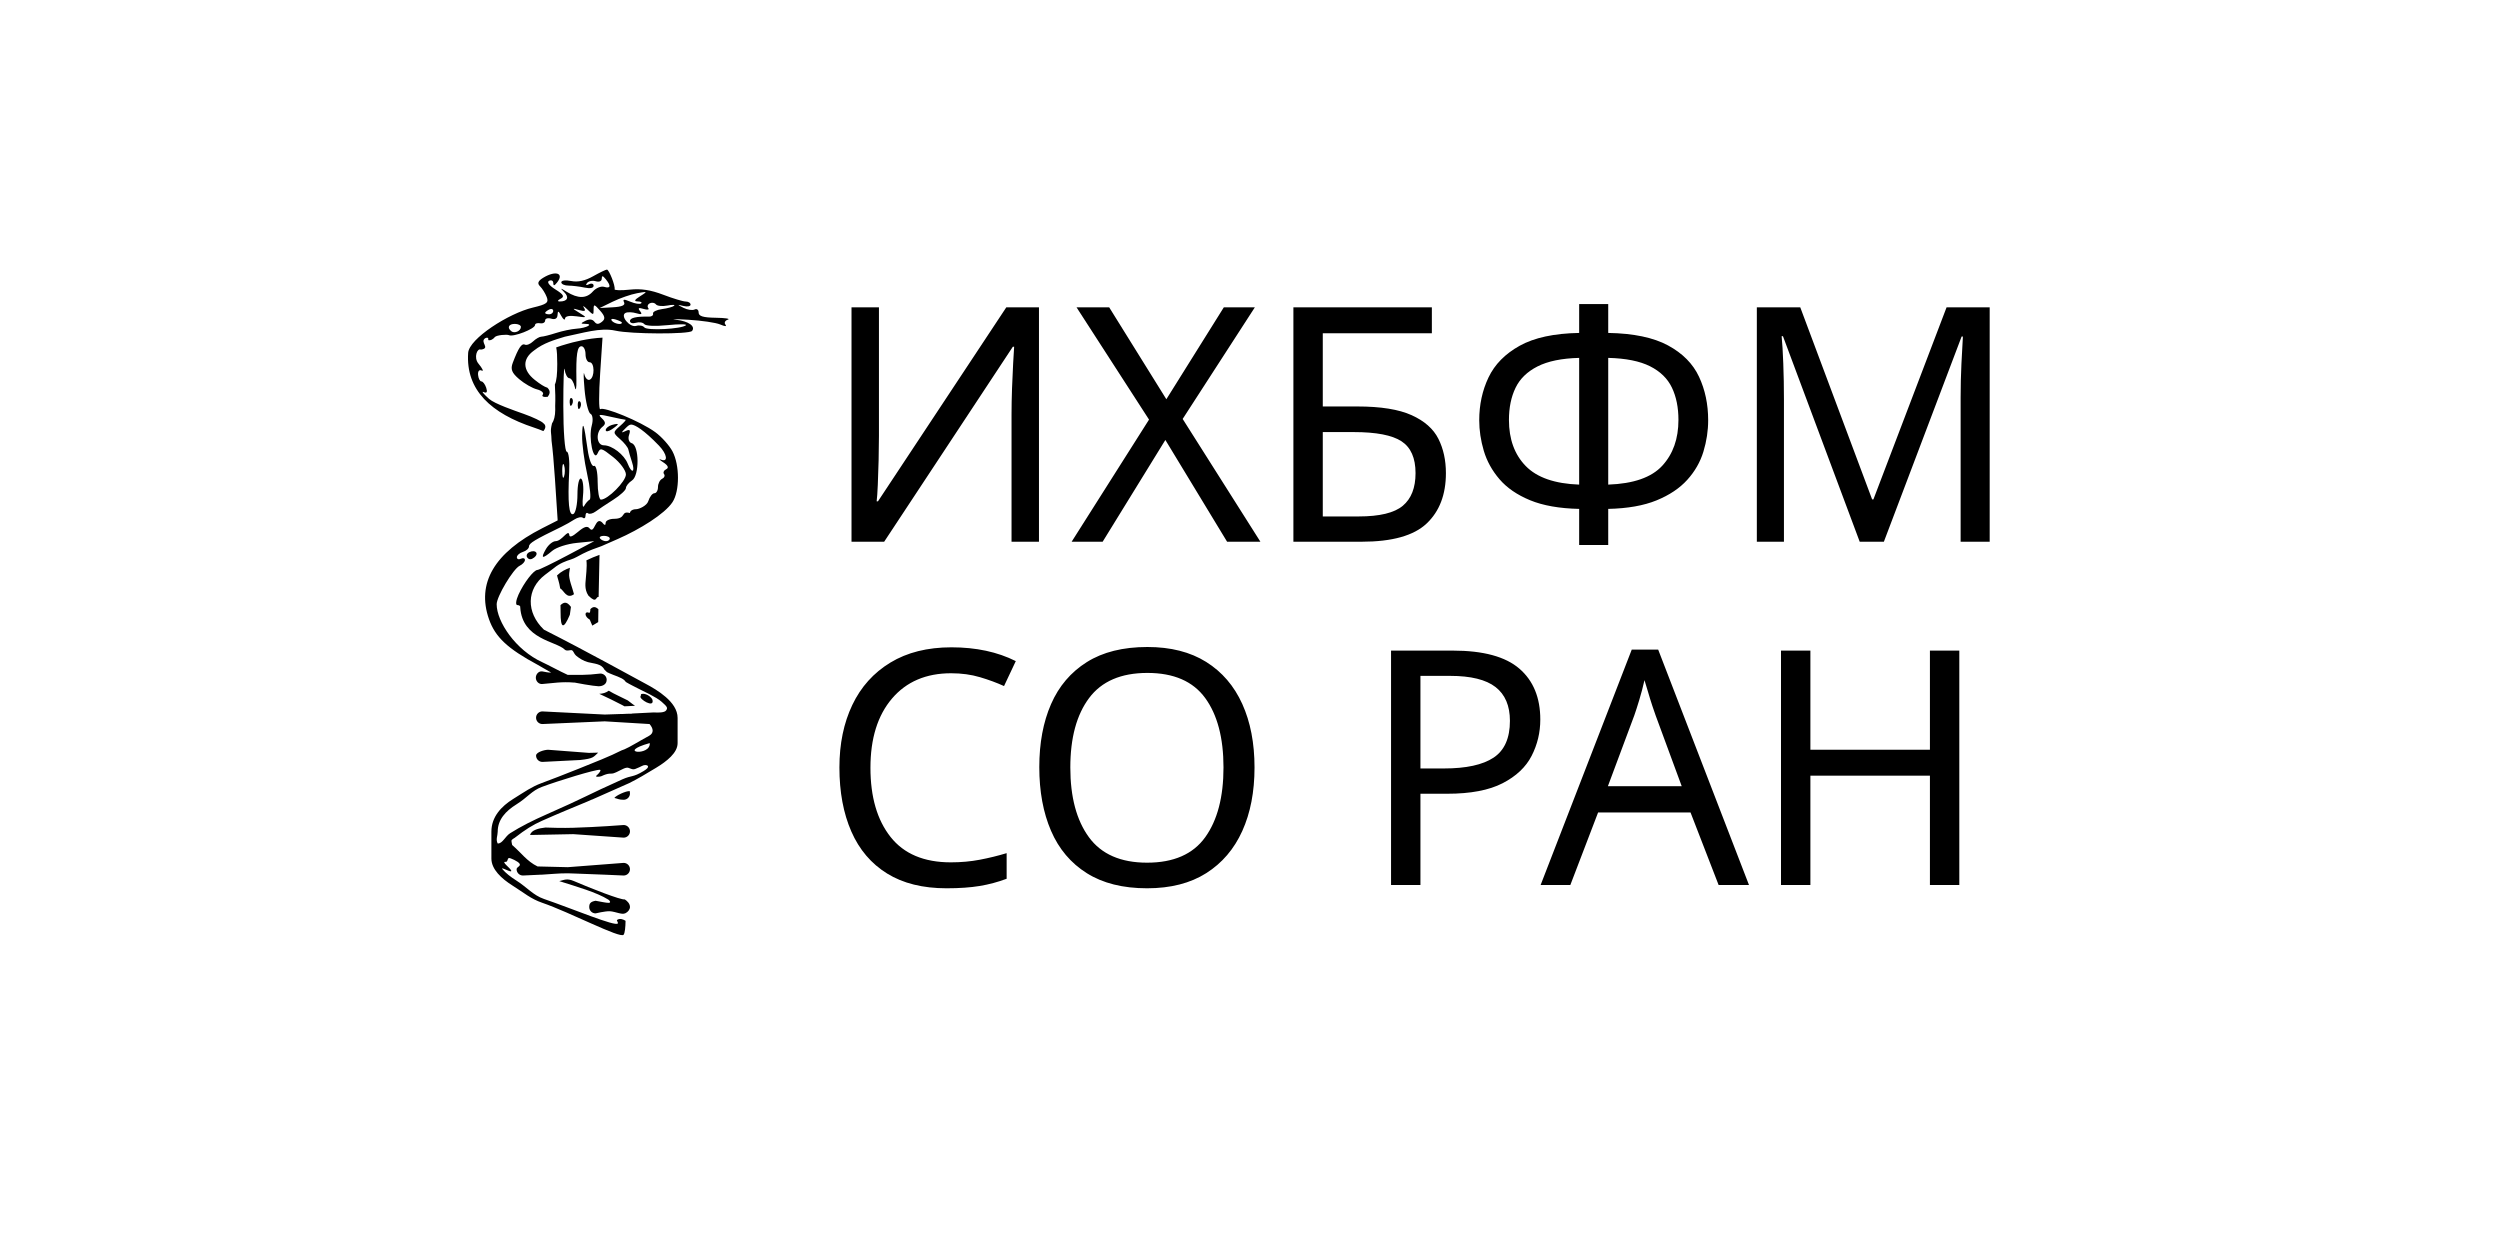
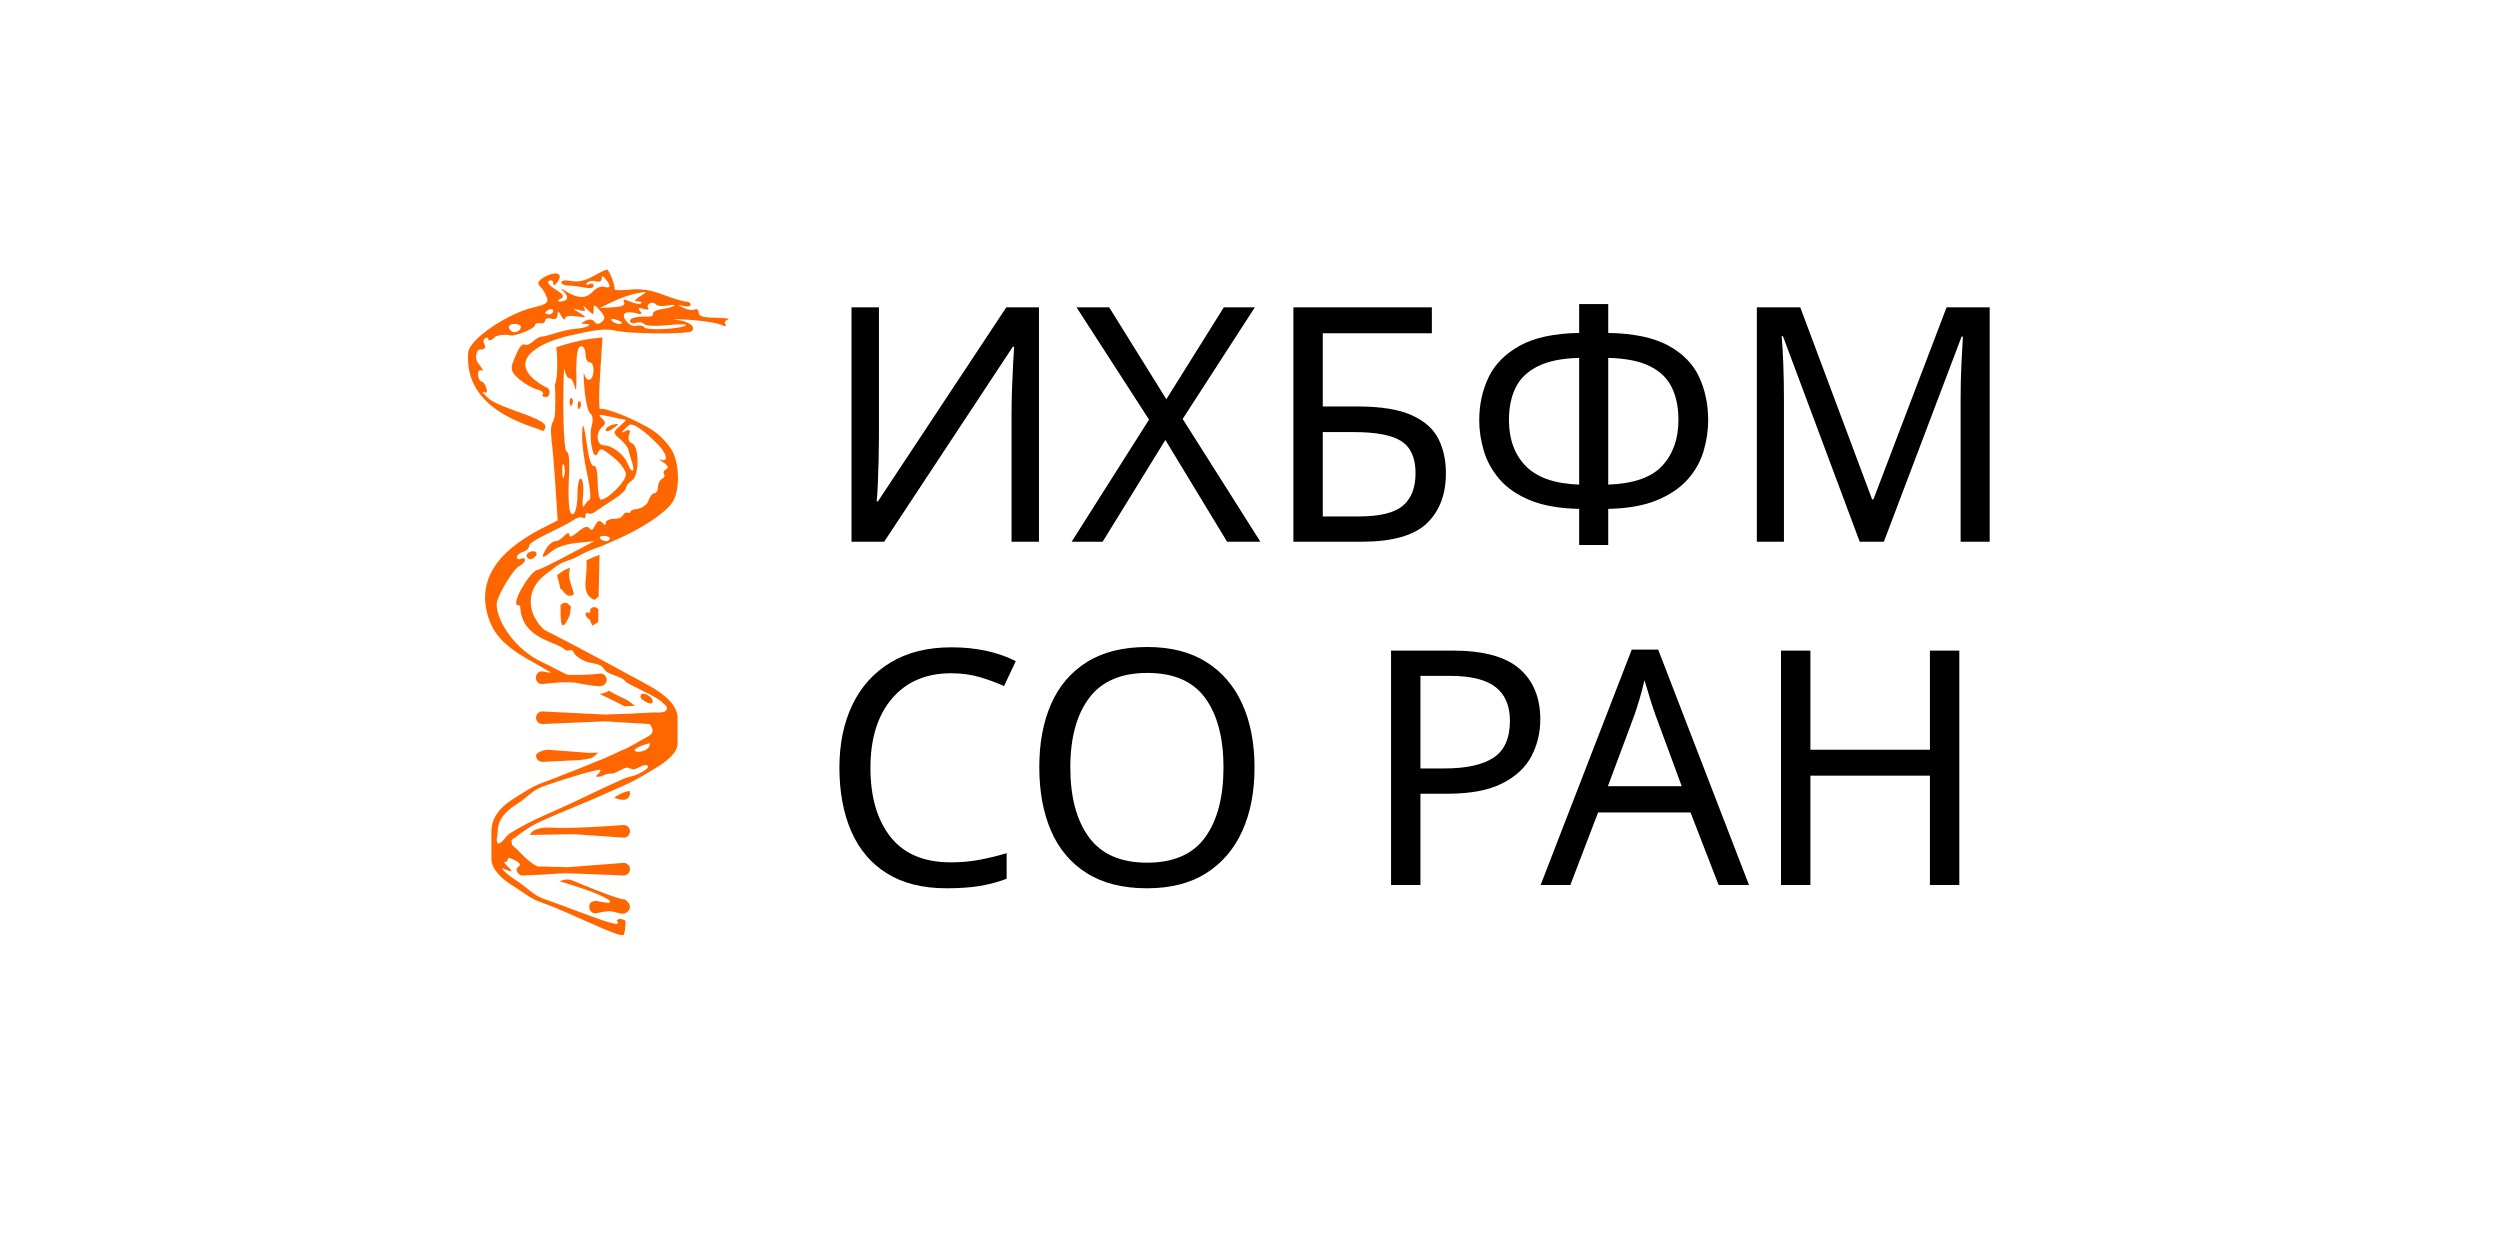
<svg xmlns="http://www.w3.org/2000/svg" width="12in" height="6in" id="svg2" version="1.0" viewBox="0 0 2880 1440">
  <defs id="defs4">
    </defs>
  <g id="layer1" transform="translate(560.7952,262.8706)">
    <g id="g844" transform="matrix(1.007781,0,0,1.013013,-60.49788,-14.76603)">
-       <path style="color:#000000;font-style:normal;font-variant:normal;font-weight:normal;font-stretch:normal;font-size:medium;line-height:normal;font-family:sans-serif;font-variant-ligatures:normal;font-variant-position:normal;font-variant-caps:normal;font-variant-numeric:normal;font-variant-alternates:normal;font-feature-settings:normal;text-indent:0;text-align:start;text-decoration:none;text-decoration-line:none;text-decoration-style:solid;text-decoration-color:#000000;letter-spacing:normal;word-spacing:normal;text-transform:none;writing-mode:lr-tb;direction:ltr;text-orientation:mixed;dominant-baseline:auto;baseline-shift:baseline;text-anchor:start;white-space:normal;shape-padding:0;clip-rule:nonzero;display:inline;overflow:visible;visibility:visible;opacity:1;isolation:auto;mix-blend-mode:normal;color-interpolation:sRGB;color-interpolation-filters:linearRGB;solid-color:#000000;solid-opacity:1;vector-effect:none;fill:#000000;fill-opacity:1;fill-rule:nonzero;stroke:none;stroke-width:14.392;stroke-linecap:round;stroke-linejoin:round;stroke-miterlimit:4;stroke-dasharray:none;stroke-dashoffset:0;stroke-opacity:1;color-rendering:auto;image-rendering:auto;shape-rendering:auto;text-rendering:auto;enable-background:accumulate" d="m 197.342,61.654 c -1.237,0 -8.372,3.43 -15.854,7.622 -9.185,5.147 -17.29,6.894 -24.954,5.381 -6.494,-1.282 -11.35,-0.657 -11.35,1.461 0,2.036 3.636,3.724 8.08,3.751 4.444,0.026 12.755,1.037 18.469,2.241 6.461,1.363 10.391,0.577 10.391,-2.08 0,-2.349 -2.399,-3.106 -5.331,-1.68 -3.228,1.57 -4.082,0.999 -2.162,-1.445 1.743,-2.22 6.221,-3.115 9.949,-1.989 3.895,1.176 6.808,-0.049 6.848,-2.883 0.054,-3.804 1.093,-3.686 4.546,0.519 6.347,7.728 5.665,10.989 -1.828,8.726 -3.546,-1.071 -9.369,1.335 -12.94,5.347 -7.238,8.132 -16.978,8.23 -29.785,0.301 -7.666,-4.746 -7.955,-4.695 -2.813,0.494 5.885,5.94 3.509,10.608 -5.348,10.509 -2.751,-0.031 -2.23,-1.439 1.158,-3.129 4.747,-2.368 3.389,-4.788 -5.925,-10.553 -7.036,-4.355 -10.093,-8.452 -7.315,-9.803 2.625,-1.276 4.804,-0.181 4.842,2.435 0.053,3.553 1.143,3.42 4.312,-0.522 8.422,-10.476 -1.344,-14.027 -15.457,-5.62 -6.316,3.762 -7.442,6.522 -4.029,9.876 2.606,2.56 6.063,8.067 7.683,12.238 2.502,6.439 0.103,8.253 -15.897,12.025 -27.585,6.504 -72.823,35.363 -73.914,51.483 -2.881,42.57 26.429,68.934 75.231,84.98 3.883,1.277 7.594,2.674 10.718,3.983 2.418,-2.692 3.617,-6.381 -0.029,-8.97 -1.608,-2.047 -11.668,-6.815 -22.356,-10.598 -10.688,-3.782 -33.284,-11.451 -39.633,-17.041 -6.349,-5.59 -9.141,-9.081 -6.204,-7.757 3.554,1.602 4.533,-0.026 2.925,-4.864 -1.329,-4 -3.809,-7.271 -5.512,-7.271 -1.703,0 -3.414,-3.307 -3.8,-7.347 -0.409,-4.271 1.315,-6.362 4.115,-5 2.649,1.289 0.964,-2.292 -3.743,-7.957 -5.63,-6.774 -1.417,-17.922 2.858,-15.848 11.636,-1.575 -1.952,-8.59 5.06,-13.054 2.492,-1.212 3.959,-0.235 3.261,2.17 2.57,1 5.898,-1.148 7.571,-3.331 1.838,-2.34 13.885,-3.337 16.188,-2.216 4.984,2.424 29.802,-7.199 29.802,-11.555 0,-1.667 2.598,-2.563 5.772,-1.989 3.174,0.574 5.77,-0.837 5.77,-3.137 0,-2.3 3.117,-3.243 6.926,-2.092 4.45,1.344 7.041,-0.141 7.25,-4.153 0.271,-5.209 0.983,-5.038 4.293,1.024 2.183,3.997 4.114,5.33 4.293,2.965 0.202,-2.672 5.134,-3.627 13.022,-2.521 12.274,1.721 12.391,1.59 3.464,-3.884 -8.66,-5.311 -8.685,-5.51 -0.397,-3.219 6.682,1.847 8.007,1.186 5.43,-2.715 -1.875,-2.838 -0.138,-1.987 3.86,1.892 7.115,6.904 7.269,6.905 7.269,0.099 0,-3.13 0.185,-4.658 1.211,-4.462 1.026,0.197 2.89,2.119 6.248,5.892 5.65,6.348 6.165,9.4 2.118,12.585 -4.047,3.185 -6.169,3.158 -8.738,-0.114 -2.235,-2.846 -5.714,-3.164 -10.196,-0.934 -5.68,2.827 -5.723,3.396 -0.262,3.442 10.153,0.087 1.788,4.721 -9.945,5.509 -5.747,0.386 -16.298,2.587 -23.447,4.891 -7.149,2.304 -14.687,4.189 -16.751,4.189 -2.063,0 -6.318,2.435 -9.456,5.41 -3.138,2.976 -7.331,4.62 -9.317,3.655 -3.698,-1.799 -7.377,3.653 -13.804,20.455 -2.867,7.494 -1.312,11.518 7.262,18.794 6.001,5.093 15.161,10.32 20.357,11.618 5.195,1.297 8.167,3.988 6.605,5.976 -1.58,2.012 0.922,3.097 5.665,2.467 2.156,-2.978 3.767,-6.127 -0.29,-10.291 -3.642,-1.087 -8.356,-4.093 -14.421,-8.865 -14.131,-11.12 -14.492,-23.913 -0.945,-33.509 10.865,-8.579 23.451,-12.084 35.262,-15.686 20.409,-4.072 40.429,-10.722 57.823,-6.861 17.712,3.997 84.486,4.231 87.568,0.307 4.157,-5.294 -3.941,-11.023 -17.932,-12.686 -7.596,-0.903 -1.448,-0.919 13.665,-0.034 15.113,0.885 31.467,3.29 36.342,5.343 5.897,2.484 7.895,2.501 5.969,0.049 -1.592,-2.027 -0.284,-4.516 2.906,-5.528 3.19,-1.012 -3.03,-1.968 -13.823,-2.126 -14.539,-0.213 -19.623,-1.756 -19.623,-5.953 0,-3.116 -2.063,-4.661 -4.582,-3.436 -2.519,1.225 -8.232,0.382 -12.697,-1.876 -7.675,-3.881 -7.677,-3.997 -0.036,-2.128 4.444,1.087 8.078,0.392 8.078,-1.543 0,-1.936 -2.46,-3.52 -5.468,-3.52 -3.008,0 -14.578,-3.469 -25.713,-7.711 -14.37,-5.474 -25.466,-7.161 -38.242,-5.812 -9.899,1.045 -17.728,0.837 -17.395,-0.463 0.972,-3.801 -6.313,-22.348 -8.778,-22.348 z m 43.243,25.529 c 2.259,-0.026 0.214,1.327 -5.362,4.809 -6.449,4.026 -7.263,5.801 -2.695,5.881 3.598,0.063 5.335,1.066 3.86,2.227 -1.476,1.161 -6.969,0.306 -12.208,-1.901 -7.475,-3.148 -9.027,-2.989 -7.208,0.742 1.577,3.234 -2.518,5.022 -12.802,5.593 l -15.121,0.839 14.952,-7.246 c 8.223,-3.985 20.689,-8.293 27.704,-9.574 4.621,-0.844 7.526,-1.356 8.882,-1.371 z m 8.679,12.202 c 1.638,0.038 3.208,0.684 4.113,1.836 1.448,1.844 7.307,2.448 13.018,1.342 5.711,-1.107 9.219,-0.992 7.795,0.257 -1.424,1.249 -7.658,2.942 -13.853,3.76 -6.195,0.818 -10.824,3.116 -10.289,5.106 0.535,1.989 -1.543,3.551 -4.618,3.471 -14.355,-0.372 -21.752,1.335 -21.752,5.021 0,2.212 3.051,3.102 6.778,1.977 3.728,-1.126 8.039,-0.444 9.579,1.516 1.653,2.105 12.585,2.583 26.697,1.167 13.144,-1.319 22.563,-1.264 20.931,0.123 -5.075,4.318 -44.481,6.354 -47.542,2.456 -1.588,-2.022 -5.777,-2.804 -9.311,-1.737 -7.348,2.219 -18.729,-11.579 -12.179,-14.765 2.317,-1.127 7.857,-0.95 12.312,0.395 6.003,1.813 7.112,1.188 4.278,-2.42 -2.817,-3.587 -1.74,-4.24 4.098,-2.477 4.382,1.323 6.752,0.899 5.301,-0.948 -1.443,-1.837 -0.655,-4.297 1.75,-5.467 0.902,-0.439 1.909,-0.634 2.891,-0.612 z m -115.354,7.092 c 1.229,0.096 2.04,0.875 2.04,2.197 0,2.116 -2.077,3.846 -4.616,3.846 -2.54,0 -4.618,-0.721 -4.618,-1.602 0,-0.881 2.079,-2.611 4.618,-3.846 0.952,-0.463 1.839,-0.652 2.577,-0.595 z m 69.763,11.287 c 0.842,-0.034 2.065,0.172 3.606,0.637 3.941,1.19 7.165,2.808 7.165,3.594 0,2.943 -8.797,1.289 -11.509,-2.164 -1.011,-1.287 -0.666,-2.01 0.738,-2.067 z m -111.588,5.657 c 3.809,0 6.926,1.541 6.926,3.421 0,4.582 -7.211,7.861 -10.9,4.958 -5.2,-4.092 -3.167,-8.379 3.974,-8.379 z M 192.303,139.045 c -16.163,0.651 -34.681,5.384 -40.47,7.162 -4.497,1.381 -7.935,2.215 -12.471,3.949 0.923,4.179 1.205,10.358 1.205,18.798 0,11.428 -0.734,19.098 -2.718,23.385 0.473,8.36 0.687,16.66 0.353,24.032 -0.005,0.085 -0.009,0.163 -0.014,0.246 0.05,1.367 0.07,2.896 0.07,4.605 0,6.908 -1.49,12.328 -3.712,15.438 -1.35,5.55 -1.361,7.806 -1.131,10.549 0.184,2.195 0.598,4.916 0.64,9.155 1.18,8.775 2.674,25.088 3.872,43.28 l 3.111,47.236 -17.552,8.873 c -54.86,27.741 -75.386,62.575 -60.962,103.456 7.147,20.258 20.92,33.328 56.005,52.099 4.912,2.728 10.563,6.21 15.085,8.588 -3.419,0.309 -6.734,-0.827 -10.255,-1.304 -3.977,-0.538 -7.288,3.184 -7.288,7.177 0,3.993 3.287,7.495 7.288,7.179 11.637,-0.921 22.67,-2.918 36.822,-1.594 l 0.016,-0.097 c 0,0 0.796,0.152 1.008,0.191 0.026,0 0.052,0 0.078,0 0.009,0 0.016,0 0.029,0.028 1.357,0.26 5.313,1.017 10.551,1.911 6.231,1.064 13.606,2.102 15.952,2.124 2.729,0.028 5.123,-0.77 6.692,-2.017 1.569,-1.247 2.507,-2.809 2.562,-5.49 h 0.012 c -0.119,-3.889 -3.339,-6.995 -7.277,-6.956 -16.142,2.057 -26.038,1.45 -37.38,1.461 -9.189,-4.148 -22.202,-11.278 -28.792,-14.259 -30.686,-13.881 -52.312,-46.304 -52.323,-66.026 -0.005,-8.772 18.858,-40.172 26.279,-43.743 3.321,-1.598 6.039,-4.556 6.039,-6.573 0,-2.017 -2.079,-2.657 -4.618,-1.422 -2.54,1.235 -4.616,0.463 -4.616,-1.716 0,-2.179 3.115,-4.903 6.924,-6.054 3.809,-1.15 6.94,-3.959 6.956,-6.243 0.026,-3.669 6.426,-7.519 37.348,-22.463 4.297,-2.077 10.821,-5.741 14.5,-8.144 3.679,-2.403 8.056,-3.294 9.727,-1.979 1.671,1.315 3.039,0.21 3.039,-2.454 0,-2.665 1.286,-3.83 2.858,-2.593 1.572,1.237 5.511,0.282 8.753,-2.122 3.242,-2.403 12.344,-8.439 20.228,-13.413 7.884,-4.974 14.335,-10.905 14.335,-13.18 0,-2.275 3.146,-6.191 6.99,-8.701 8.563,-5.592 8.319,-39.714 -0.302,-42.317 -3.22,-0.972 -4.576,-4.993 -3.141,-9.311 1.939,-5.835 1.016,-6.885 -3.974,-4.519 -5.303,2.515 -5.259,1.88 0.243,-3.451 2.508,-2.43 4.2,-3.999 6.396,-3.917 4.192,0.154 14.548,6.32 31.593,23.967 9.369,9.699 10.758,19.286 2.308,15.917 -3.174,-1.265 -2.011,0.116 2.585,3.07 5.407,3.475 6.603,6.225 3.388,7.788 -2.733,1.329 -3.864,3.825 -2.511,5.547 1.353,1.722 0.349,4.159 -2.232,5.415 -2.581,1.255 -4.692,5.455 -4.692,9.334 0,3.879 -1.853,7.053 -4.117,7.053 -2.264,0 -5.42,4.088 -7.013,9.083 -1.593,4.996 -10.303,9.084 -14.064,9.084 -3.761,0 -6.84,1.947 -6.84,4.327 -10.88,-2.805 -3.79,6.45 -17.93,6.573 -5.375,0 -9.804,2.042 -9.843,4.54 -0.051,3.279 -1.195,3.146 -4.113,-0.48 -7.776,-7.134 -8.519,13.835 -14.189,6.964 -2.562,-3.262 -6.17,-2.228 -13.348,3.835 -6.82,5.761 -9.879,6.707 -9.976,3.082 -1.384,-6.382 -8.169,7.256 -15.508,7.49 -3.276,0 -8.322,4.088 -11.215,9.084 -6.329,10.93 -4.101,11.534 7.237,1.958 4.727,-3.993 17.153,-7.991 28.251,-9.088 l 19.813,-1.957 -30.992,16.353 c -17.045,8.994 -32.294,16.353 -33.886,16.353 -4.285,0 -15.627,14.685 -21.749,28.16 -2.951,6.495 -3.532,11.809 -1.291,11.809 2.24,0 3.733,1.224 3.316,2.723 2.331,36.353 41.228,38.362 50.74,47.82 2.432,2.462 6.709,0.051 8.431,0.908 1.786,0.889 2.349,4.099 4.551,5.961 3.834,3.243 8.727,6.191 13.692,7.496 6.814,1.792 15.32,1.667 18.651,8.293 4.493,4.768 3.371,2.832 5.673,4.279 5.704,2.671 13.958,4.646 17.558,8.228 0.461,0.459 0.877,1.411 1.716,1.93 3.556,2.2 12.063,6.361 13.639,7.19 6.894,3.624 20.399,9.412 27.017,15.18 6.617,5.767 7.139,6.954 5.014,9.891 -1.848,2.554 -9.238,2.499 -13.971,2.189 l -24.227,1.213 c -0.73,0.265 -2.069,0.376 -4.284,0.265 l -3.122,0.106 -4.959,0.248 -0.005,-0.081 -19.503,0.656 -71.232,-3.558 c -4.013,-0.039 -7.288,3.184 -7.288,7.177 0,3.992 3.275,7.219 7.288,7.179 l 71.196,-3.076 51.226,3.076 c 4.417,5.086 5.247,10.172 -0.512,13.376 -12.634,6.843 -21.7,12.645 -28.207,15.391 -0.125,-0.028 -1.572,0.536 -3.181,1.159 -12.985,6.667 -31.685,13.873 -49.233,20.937 -14.654,5.944 -33.705,13.105 -42.556,16.407 -11.259,4.201 -18.687,9.551 -32.21,17.936 -13.523,8.385 -24.878,20.345 -24.878,37.185 v 30.582 c 0,6.217 2.965,11.938 7.368,17.015 4.404,5.078 10.326,9.658 16.968,13.83 13.285,8.344 20.833,15.028 33.563,19.37 31.903,10.882 89.526,41.048 93.216,36.428 1.496,-1.873 2.148,-8.49 2.253,-15.834 -1.949,-1.369 -6.504,-3.396 -9.806,-0.935 -0.403,1.015 1.628,2.835 0.931,3.923 -2.503,3.907 -52.064,-16.83 -84.389,-27.857 -12.35,-4.213 -19.41,-13.311 -31.916,-21.166 -6.253,-3.928 -11.657,-8.182 -15.358,-12.448 -3.7,-4.267 11.201,5.002 9.833,1.319 -1.031,-2.776 -11.7,-10.325 -6.546,-9.894 3.055,0.257 1.762,-4.077 4.081,-4.363 1.316,-0.164 10.574,3.765 12.096,6.577 1.522,2.813 -3.492,3.529 -3.492,6.138 0,3.993 3.275,7.219 7.288,7.179 l 20.752,-0.961 c 0.039,0.028 0.086,0.035 0.125,0.051 9.902,-0.483 19.122,-1.66 30.24,-1.606 2.562,0.028 5.242,0.099 8.038,0.268 18.594,0.552 55.872,2.25 55.872,2.25 4.013,0.039 7.288,-3.186 7.288,-7.179 0,-3.993 -3.275,-7.217 -7.288,-7.177 l -63.718,4.876 -34.624,-0.839 C 105.969,734.677 99.035,724.506 89.013,716.027 c -0.802,-4.862 -1.833,-5.216 1.524,-7.318 0.453,-0.283 0.921,-0.566 1.389,-0.847 12.394,-9.631 20.804,-14.757 30.935,-19.259 20.186,-8.969 35.299,-14.969 52.192,-22.026 1.697,-0.76 3.396,-1.509 5.126,-2.244 0.052,0 0.115,0 0.171,0.028 l 42.489,-18.748 c 9.48,-4.64 19.397,-10.581 30.595,-17.323 6.584,-3.963 12.54,-8.186 17.023,-12.763 4.484,-4.577 7.685,-9.671 7.685,-15.39 v -28.59 c 0,-9.418 -6.097,-17.324 -13.468,-23.748 -7.371,-6.424 -16.321,-11.572 -23.436,-15.312 -10.984,-5.773 -66.106,-36.299 -115.931,-61.358 -20.562,-19.603 -20.02,-46.307 1.372,-62.434 l 9.89,-7.456 c 7.031,-5.845 14.407,-8.243 19.57,-9.9 5.046,-1.619 8.175,-3.874 13.72,-6.624 7.439,-3.689 14.171,-6.107 21.36,-8.598 l 18.606,-8.114 c 24.824,-10.828 53.45,-28.312 62.439,-41.815 8.393,-12.607 8.384,-42.151 -0.016,-57.871 -3.601,-6.739 -12.431,-16.531 -19.623,-21.761 -17.308,-12.589 -58.932,-29.27 -62.86,-26.179 -1.713,1.348 -1.778,-17.05 -0.146,-40.883 1.266,-18.482 2.2,-32.675 2.682,-40.427 z m -24.032,9.811 c 2.539,0 4.618,4.088 4.618,9.084 0,4.996 2.077,9.084 4.616,9.084 5.83,0 6.1,17.019 0.315,19.833 -2.367,1.151 -5.201,-1.614 -6.297,-6.144 -1.096,-4.53 -0.988,3.207 0.239,17.196 1.227,13.989 4.282,26.456 6.789,27.706 2.535,1.264 3.191,7.174 1.475,13.321 -3.961,14.192 1.987,42.243 6.711,31.646 2.97,-6.662 4.165,-6.371 17.755,4.323 8.013,6.306 14.569,15.181 14.569,19.721 0,7.887 -20.7,28.635 -28.568,28.635 -2.064,0 -3.754,-9.088 -3.754,-20.197 0,-11.47 -1.847,-19.301 -4.276,-18.119 -2.353,1.144 -5.599,-7.344 -7.212,-18.861 -4.206,-30.033 -5.861,-34.125 -6.263,-15.489 -0.194,8.993 2.403,28.612 5.77,43.6 3.367,14.988 4.635,28.067 2.817,29.066 -1.817,0.999 -4.661,4.27 -6.32,7.267 -1.659,2.998 -2.222,-2.342 -1.251,-11.866 0.971,-9.524 -0.061,-18.205 -2.293,-19.291 -2.232,-1.086 -4.058,7.021 -4.058,18.012 0,10.991 -2.079,20.995 -4.618,22.23 -5.114,2.487 -6.635,-12.682 -4.828,-48.144 0.637,-12.49 -0.614,-22.709 -2.779,-22.71 -2.165,0 -3.936,-23.298 -3.936,-51.776 0,-28.477 0.657,-47.281 1.461,-41.785 0.804,5.496 3.262,9.992 5.464,9.992 2.202,0 4.987,4.497 6.189,9.992 1.201,5.496 2.038,1.817 1.858,-8.175 -0.522,-29.001 0.871,-38.152 5.806,-38.152 z M 156.399,207.64 c -1.087,0 -1.778,1.993 -1.615,5.106 0.221,4.233 1.316,5.094 2.79,2.195 1.334,-2.623 1.169,-5.757 -0.366,-6.964 -0.288,-0.227 -0.559,-0.335 -0.81,-0.337 z m 9.235,3.634 c -1.087,0 -1.778,1.993 -1.615,5.106 0.222,4.233 1.316,5.094 2.79,2.195 1.334,-2.623 1.169,-5.757 -0.366,-6.964 -0.288,-0.227 -0.559,-0.335 -0.81,-0.337 z m 24.597,15.699 c 1.702,-0.034 5.236,0.662 11.097,1.985 8.452,1.907 16.221,3.467 17.266,3.467 1.045,0 -1.861,3.27 -6.457,7.267 -8.068,7.016 -8.061,7.525 0.201,14.709 4.707,4.093 8.969,9.407 9.471,11.809 0.502,2.402 2.393,8.864 4.202,14.36 3.932,11.945 -0.329,13.524 -4.902,1.817 -4.003,-10.251 -17.883,-20.893 -27.249,-20.893 -8.458,0 -9.702,-14.679 -1.773,-20.918 4.049,-3.186 3.954,-5.526 -0.391,-9.645 -2.813,-2.667 -3.653,-3.915 -1.465,-3.958 z m 18.41,10.228 c -1.248,0.042 -3.358,0.459 -5.739,1.177 -3.809,1.15 -6.926,3.753 -6.926,5.783 0,2.127 2.934,1.775 6.926,-0.833 3.809,-2.488 6.926,-5.091 6.926,-5.782 0,-0.26 -0.439,-0.37 -1.188,-0.345 z m -61.277,45.52 c 0.299,-0.081 0.641,0.39 1.004,1.483 1.161,3.497 1.161,9.22 0,12.717 -1.161,3.497 -2.112,0.636 -2.112,-6.359 0,-4.809 0.449,-7.663 1.108,-7.841 z m 46.507,81.72 c 3.698,0 6.724,1.363 6.724,3.028 0,1.665 -1.956,3.028 -4.346,3.028 -2.39,0 -5.416,-1.363 -6.724,-3.028 -1.308,-1.665 0.648,-3.028 4.346,-3.028 z m -80.665,17.476 c -1.335,-0.032 -2.951,0.321 -4.726,1.184 -2.75,1.337 -3.692,4.097 -2.095,6.132 1.949,2.482 4.532,2.42 7.848,-0.191 4.445,-3.497 2.978,-7.034 -1.027,-7.126 z m 75.654,4.157 c -5.038,1.819 -9.836,3.714 -14.969,6.249 1.024,6.938 -0.739,19.306 -0.725,21.257 0.021,2.81 -2.164,11.194 3.018,18.855 9.837,9.734 8.115,0.975 11.672,1.461 z m -33.795,14.689 c -4.739,1.674 -9.869,4.013 -14.745,8.676 0.678,3.503 2.477,7.428 3.6,14.753 4.172,2.105 7.292,12.775 15.77,6.609 -1.615,-6.872 -6.376,-17.512 -5.468,-23.925 0.23,-1.624 0.428,-3.84 0.843,-6.113 z m -5.605,39.723 c -1.937,0.06 -3.613,1.379 -5.191,2.761 0.131,2.758 0.179,5.55 0.11,8.221 -0.086,18.533 3.388,19.712 10.589,2.719 0.376,-3.432 0.794,-6.404 1.247,-8.93 -2.622,-3.639 -4.819,-4.833 -6.755,-4.771 z m 33.484,4.986 c -1.73,-0.069 -3.178,0.94 -4.538,2.336 -0.009,2.98 -0.556,4.607 -1.659,4.071 -2.12,-1.031 -3.855,-0.24 -3.855,1.76 0,1.998 2.077,4.642 4.616,5.877 0.443,0.215 2.756,6.737 3.135,7.027 l 6.74,-4.029 c 0.032,-4.28 0.107,-9.268 0.201,-14.618 -1.778,-1.67 -3.294,-2.372 -4.639,-2.424 z m 16.476,95.1 c -3.107,2.286 -6.902,3.411 -10.816,3.522 9.256,4.31 18.122,8.547 26.213,12.785 0.404,0.21 1.547,0.842 2.61,1.432 l 12.037,-0.601 c -4.435,-2.908 -7.398,-5.655 -8.292,-6.123 -7.071,-3.704 -14.404,-6.64 -21.754,-11.014 z m 39.293,3.478 c -0.617,-0.028 -1.125,0.046 -1.484,0.189 -1.867,0.228 -0.49,2.062 -1.53,2.752 -1.717,3.034 16.025,13.95 13.737,4.046 -1.075,-3.244 -6.403,-6.889 -10.723,-6.985 z m 7.58,56.061 c 1.392,15.236 -39.536,11.049 0,0 z m -116.096,7.604 c -4.013,-0.039 -13.846,2.64 -13.846,6.632 0,3.992 3.275,7.219 7.288,7.179 l 42.947,-2.155 c 15.982,-1.75 15.115,-3.365 20.767,-8.394 l -10.676,0.268 z m 110.647,17.398 c 3.417,-0.141 6.499,2.043 -1.57,6.807 -12.556,7.559 -13.301,4.543 -24.345,9.458 -40.829,18.171 -42.099,20.383 -86.317,39.693 -15.931,6.957 -29.645,13.874 -41.912,21.555 -5.633,3.527 -8.691,11.902 -14.202,11.693 -2.47,-4.489 -0.005,-8.977 0,-13.466 0.021,-13.666 8.984,-23.346 21.481,-31.095 12.497,-7.749 17.406,-15.473 28.875,-19.753 18.857,-7.037 61.738,-20.103 66.533,-19.505 1.856,0.263 -1.158,4.303 -3.919,6.497 -2.579,2.05 4.02,1.501 5.55,0.772 8.649,-4.121 10.631,-2.37 13.637,-3.234 4.931,-1.417 11.032,-5.732 15.039,-6.403 3.39,-0.568 6.029,2.951 10.059,1.402 7.282,-2.798 8.433,-4.313 11.09,-4.422 z m -17.397,29.636 c -4.36,-0.403 -16.12,5.215 -17.59,7.761 4.163,0.934 5.202,2.077 10.545,2.08 4.013,0.039 7.288,-3.184 7.288,-7.177 0,-1.012 -0.069,-1.898 -0.243,-2.664 z m -7.045,38.549 c 0,0 -30.012,2.352 -57.523,3.131 -12.015,0.34 -23.32,0.088 -31.791,-0.274 -7.036,0.706 -16.363,2.745 -17.524,8.474 l 49.298,-0.951 57.54,3.974 c 4.013,0.039 7.288,-3.186 7.288,-7.179 0,-3.992 -3.275,-7.217 -7.288,-7.177 z m -73.527,63.799 c 19.371,6.127 42.838,12.757 56.079,21.03 1.797,1.122 3.304,3.649 0.332,3.68 -3.011,0.032 -9.024,-1.331 -14.886,-2.38 -5.926,1.047 -7.288,3.184 -7.288,7.177 0,3.992 3.275,7.219 7.288,7.179 0,0 10.747,-2.622 16.21,-2.448 3.015,0.097 8.077,1.632 10.222,2.132 2.652,0.619 5.342,1.279 7.717,0.108 3,-1.477 5.075,-4.279 5.142,-6.973 0,-3.767 -2.916,-6.848 -6.013,-8.758 -3.857,1.116 -39.528,-12.818 -58.056,-20.802 -7.873,-3.337 -10.913,-1.349 -16.746,0.055 z" id="path4589-0" />
+       <path style="color:#000000;font-style:normal;font-variant:normal;font-weight:normal;font-stretch:normal;font-size:medium;line-height:normal;font-family:sans-serif;font-variant-ligatures:normal;font-variant-position:normal;font-variant-caps:normal;font-variant-numeric:normal;font-variant-alternates:normal;font-feature-settings:normal;text-indent:0;text-align:start;text-decoration:none;text-decoration-line:none;text-decoration-style:solid;text-decoration-color:#000000;letter-spacing:normal;word-spacing:normal;text-transform:none;writing-mode:lr-tb;direction:ltr;text-orientation:mixed;dominant-baseline:auto;baseline-shift:baseline;text-anchor:start;white-space:normal;shape-padding:0;clip-rule:nonzero;display:inline;overflow:visible;visibility:visible;opacity:1;isolation:auto;mix-blend-mode:normal;color-interpolation:sRGB;color-interpolation-filters:linearRGB;solid-color:#000000;solid-opacity:1;vector-effect:none;fill:#ff6600;fill-opacity:1;fill-rule:nonzero;stroke:none;stroke-width:14.392;stroke-linecap:round;stroke-linejoin:round;stroke-miterlimit:4;stroke-dasharray:none;stroke-dashoffset:0;stroke-opacity:1;color-rendering:auto;image-rendering:auto;shape-rendering:auto;text-rendering:auto;enable-background:accumulate" d="m 197.342,61.654 c -1.237,0 -8.372,3.43 -15.854,7.622 -9.185,5.147 -17.29,6.894 -24.954,5.381 -6.494,-1.282 -11.35,-0.657 -11.35,1.461 0,2.036 3.636,3.724 8.08,3.751 4.444,0.026 12.755,1.037 18.469,2.241 6.461,1.363 10.391,0.577 10.391,-2.08 0,-2.349 -2.399,-3.106 -5.331,-1.68 -3.228,1.57 -4.082,0.999 -2.162,-1.445 1.743,-2.22 6.221,-3.115 9.949,-1.989 3.895,1.176 6.808,-0.049 6.848,-2.883 0.054,-3.804 1.093,-3.686 4.546,0.519 6.347,7.728 5.665,10.989 -1.828,8.726 -3.546,-1.071 -9.369,1.335 -12.94,5.347 -7.238,8.132 -16.978,8.23 -29.785,0.301 -7.666,-4.746 -7.955,-4.695 -2.813,0.494 5.885,5.94 3.509,10.608 -5.348,10.509 -2.751,-0.031 -2.23,-1.439 1.158,-3.129 4.747,-2.368 3.389,-4.788 -5.925,-10.553 -7.036,-4.355 -10.093,-8.452 -7.315,-9.803 2.625,-1.276 4.804,-0.181 4.842,2.435 0.053,3.553 1.143,3.42 4.312,-0.522 8.422,-10.476 -1.344,-14.027 -15.457,-5.62 -6.316,3.762 -7.442,6.522 -4.029,9.876 2.606,2.56 6.063,8.067 7.683,12.238 2.502,6.439 0.103,8.253 -15.897,12.025 -27.585,6.504 -72.823,35.363 -73.914,51.483 -2.881,42.57 26.429,68.934 75.231,84.98 3.883,1.277 7.594,2.674 10.718,3.983 2.418,-2.692 3.617,-6.381 -0.029,-8.97 -1.608,-2.047 -11.668,-6.815 -22.356,-10.598 -10.688,-3.782 -33.284,-11.451 -39.633,-17.041 -6.349,-5.59 -9.141,-9.081 -6.204,-7.757 3.554,1.602 4.533,-0.026 2.925,-4.864 -1.329,-4 -3.809,-7.271 -5.512,-7.271 -1.703,0 -3.414,-3.307 -3.8,-7.347 -0.409,-4.271 1.315,-6.362 4.115,-5 2.649,1.289 0.964,-2.292 -3.743,-7.957 -5.63,-6.774 -1.417,-17.922 2.858,-15.848 11.636,-1.575 -1.952,-8.59 5.06,-13.054 2.492,-1.212 3.959,-0.235 3.261,2.17 2.57,1 5.898,-1.148 7.571,-3.331 1.838,-2.34 13.885,-3.337 16.188,-2.216 4.984,2.424 29.802,-7.199 29.802,-11.555 0,-1.667 2.598,-2.563 5.772,-1.989 3.174,0.574 5.77,-0.837 5.77,-3.137 0,-2.3 3.117,-3.243 6.926,-2.092 4.45,1.344 7.041,-0.141 7.25,-4.153 0.271,-5.209 0.983,-5.038 4.293,1.024 2.183,3.997 4.114,5.33 4.293,2.965 0.202,-2.672 5.134,-3.627 13.022,-2.521 12.274,1.721 12.391,1.59 3.464,-3.884 -8.66,-5.311 -8.685,-5.51 -0.397,-3.219 6.682,1.847 8.007,1.186 5.43,-2.715 -1.875,-2.838 -0.138,-1.987 3.86,1.892 7.115,6.904 7.269,6.905 7.269,0.099 0,-3.13 0.185,-4.658 1.211,-4.462 1.026,0.197 2.89,2.119 6.248,5.892 5.65,6.348 6.165,9.4 2.118,12.585 -4.047,3.185 -6.169,3.158 -8.738,-0.114 -2.235,-2.846 -5.714,-3.164 -10.196,-0.934 -5.68,2.827 -5.723,3.396 -0.262,3.442 10.153,0.087 1.788,4.721 -9.945,5.509 -5.747,0.386 -16.298,2.587 -23.447,4.891 -7.149,2.304 -14.687,4.189 -16.751,4.189 -2.063,0 -6.318,2.435 -9.456,5.41 -3.138,2.976 -7.331,4.62 -9.317,3.655 -3.698,-1.799 -7.377,3.653 -13.804,20.455 -2.867,7.494 -1.312,11.518 7.262,18.794 6.001,5.093 15.161,10.32 20.357,11.618 5.195,1.297 8.167,3.988 6.605,5.976 -1.58,2.012 0.922,3.097 5.665,2.467 2.156,-2.978 3.767,-6.127 -0.29,-10.291 -3.642,-1.087 -8.356,-4.093 -14.421,-8.865 -14.131,-11.12 -14.492,-23.913 -0.945,-33.509 10.865,-8.579 23.451,-12.084 35.262,-15.686 20.409,-4.072 40.429,-10.722 57.823,-6.861 17.712,3.997 84.486,4.231 87.568,0.307 4.157,-5.294 -3.941,-11.023 -17.932,-12.686 -7.596,-0.903 -1.448,-0.919 13.665,-0.034 15.113,0.885 31.467,3.29 36.342,5.343 5.897,2.484 7.895,2.501 5.969,0.049 -1.592,-2.027 -0.284,-4.516 2.906,-5.528 3.19,-1.012 -3.03,-1.968 -13.823,-2.126 -14.539,-0.213 -19.623,-1.756 -19.623,-5.953 0,-3.116 -2.063,-4.661 -4.582,-3.436 -2.519,1.225 -8.232,0.382 -12.697,-1.876 -7.675,-3.881 -7.677,-3.997 -0.036,-2.128 4.444,1.087 8.078,0.392 8.078,-1.543 0,-1.936 -2.46,-3.52 -5.468,-3.52 -3.008,0 -14.578,-3.469 -25.713,-7.711 -14.37,-5.474 -25.466,-7.161 -38.242,-5.812 -9.899,1.045 -17.728,0.837 -17.395,-0.463 0.972,-3.801 -6.313,-22.348 -8.778,-22.348 z m 43.243,25.529 c 2.259,-0.026 0.214,1.327 -5.362,4.809 -6.449,4.026 -7.263,5.801 -2.695,5.881 3.598,0.063 5.335,1.066 3.86,2.227 -1.476,1.161 -6.969,0.306 -12.208,-1.901 -7.475,-3.148 -9.027,-2.989 -7.208,0.742 1.577,3.234 -2.518,5.022 -12.802,5.593 l -15.121,0.839 14.952,-7.246 c 8.223,-3.985 20.689,-8.293 27.704,-9.574 4.621,-0.844 7.526,-1.356 8.882,-1.371 z m 8.679,12.202 c 1.638,0.038 3.208,0.684 4.113,1.836 1.448,1.844 7.307,2.448 13.018,1.342 5.711,-1.107 9.219,-0.992 7.795,0.257 -1.424,1.249 -7.658,2.942 -13.853,3.76 -6.195,0.818 -10.824,3.116 -10.289,5.106 0.535,1.989 -1.543,3.551 -4.618,3.471 -14.355,-0.372 -21.752,1.335 -21.752,5.021 0,2.212 3.051,3.102 6.778,1.977 3.728,-1.126 8.039,-0.444 9.579,1.516 1.653,2.105 12.585,2.583 26.697,1.167 13.144,-1.319 22.563,-1.264 20.931,0.123 -5.075,4.318 -44.481,6.354 -47.542,2.456 -1.588,-2.022 -5.777,-2.804 -9.311,-1.737 -7.348,2.219 -18.729,-11.579 -12.179,-14.765 2.317,-1.127 7.857,-0.95 12.312,0.395 6.003,1.813 7.112,1.188 4.278,-2.42 -2.817,-3.587 -1.74,-4.24 4.098,-2.477 4.382,1.323 6.752,0.899 5.301,-0.948 -1.443,-1.837 -0.655,-4.297 1.75,-5.467 0.902,-0.439 1.909,-0.634 2.891,-0.612 z m -115.354,7.092 c 1.229,0.096 2.04,0.875 2.04,2.197 0,2.116 -2.077,3.846 -4.616,3.846 -2.54,0 -4.618,-0.721 -4.618,-1.602 0,-0.881 2.079,-2.611 4.618,-3.846 0.952,-0.463 1.839,-0.652 2.577,-0.595 z m 69.763,11.287 c 0.842,-0.034 2.065,0.172 3.606,0.637 3.941,1.19 7.165,2.808 7.165,3.594 0,2.943 -8.797,1.289 -11.509,-2.164 -1.011,-1.287 -0.666,-2.01 0.738,-2.067 z m -111.588,5.657 c 3.809,0 6.926,1.541 6.926,3.421 0,4.582 -7.211,7.861 -10.9,4.958 -5.2,-4.092 -3.167,-8.379 3.974,-8.379 z M 192.303,139.045 c -16.163,0.651 -34.681,5.384 -40.47,7.162 -4.497,1.381 -7.935,2.215 -12.471,3.949 0.923,4.179 1.205,10.358 1.205,18.798 0,11.428 -0.734,19.098 -2.718,23.385 0.473,8.36 0.687,16.66 0.353,24.032 -0.005,0.085 -0.009,0.163 -0.014,0.246 0.05,1.367 0.07,2.896 0.07,4.605 0,6.908 -1.49,12.328 -3.712,15.438 -1.35,5.55 -1.361,7.806 -1.131,10.549 0.184,2.195 0.598,4.916 0.64,9.155 1.18,8.775 2.674,25.088 3.872,43.28 l 3.111,47.236 -17.552,8.873 c -54.86,27.741 -75.386,62.575 -60.962,103.456 7.147,20.258 20.92,33.328 56.005,52.099 4.912,2.728 10.563,6.21 15.085,8.588 -3.419,0.309 -6.734,-0.827 -10.255,-1.304 -3.977,-0.538 -7.288,3.184 -7.288,7.177 0,3.993 3.287,7.495 7.288,7.179 11.637,-0.921 22.67,-2.918 36.822,-1.594 l 0.016,-0.097 c 0,0 0.796,0.152 1.008,0.191 0.026,0 0.052,0 0.078,0 0.009,0 0.016,0 0.029,0.028 1.357,0.26 5.313,1.017 10.551,1.911 6.231,1.064 13.606,2.102 15.952,2.124 2.729,0.028 5.123,-0.77 6.692,-2.017 1.569,-1.247 2.507,-2.809 2.562,-5.49 h 0.012 c -0.119,-3.889 -3.339,-6.995 -7.277,-6.956 -16.142,2.057 -26.038,1.45 -37.38,1.461 -9.189,-4.148 -22.202,-11.278 -28.792,-14.259 -30.686,-13.881 -52.312,-46.304 -52.323,-66.026 -0.005,-8.772 18.858,-40.172 26.279,-43.743 3.321,-1.598 6.039,-4.556 6.039,-6.573 0,-2.017 -2.079,-2.657 -4.618,-1.422 -2.54,1.235 -4.616,0.463 -4.616,-1.716 0,-2.179 3.115,-4.903 6.924,-6.054 3.809,-1.15 6.94,-3.959 6.956,-6.243 0.026,-3.669 6.426,-7.519 37.348,-22.463 4.297,-2.077 10.821,-5.741 14.5,-8.144 3.679,-2.403 8.056,-3.294 9.727,-1.979 1.671,1.315 3.039,0.21 3.039,-2.454 0,-2.665 1.286,-3.83 2.858,-2.593 1.572,1.237 5.511,0.282 8.753,-2.122 3.242,-2.403 12.344,-8.439 20.228,-13.413 7.884,-4.974 14.335,-10.905 14.335,-13.18 0,-2.275 3.146,-6.191 6.99,-8.701 8.563,-5.592 8.319,-39.714 -0.302,-42.317 -3.22,-0.972 -4.576,-4.993 -3.141,-9.311 1.939,-5.835 1.016,-6.885 -3.974,-4.519 -5.303,2.515 -5.259,1.88 0.243,-3.451 2.508,-2.43 4.2,-3.999 6.396,-3.917 4.192,0.154 14.548,6.32 31.593,23.967 9.369,9.699 10.758,19.286 2.308,15.917 -3.174,-1.265 -2.011,0.116 2.585,3.07 5.407,3.475 6.603,6.225 3.388,7.788 -2.733,1.329 -3.864,3.825 -2.511,5.547 1.353,1.722 0.349,4.159 -2.232,5.415 -2.581,1.255 -4.692,5.455 -4.692,9.334 0,3.879 -1.853,7.053 -4.117,7.053 -2.264,0 -5.42,4.088 -7.013,9.083 -1.593,4.996 -10.303,9.084 -14.064,9.084 -3.761,0 -6.84,1.947 -6.84,4.327 -10.88,-2.805 -3.79,6.45 -17.93,6.573 -5.375,0 -9.804,2.042 -9.843,4.54 -0.051,3.279 -1.195,3.146 -4.113,-0.48 -7.776,-7.134 -8.519,13.835 -14.189,6.964 -2.562,-3.262 -6.17,-2.228 -13.348,3.835 -6.82,5.761 -9.879,6.707 -9.976,3.082 -1.384,-6.382 -8.169,7.256 -15.508,7.49 -3.276,0 -8.322,4.088 -11.215,9.084 -6.329,10.93 -4.101,11.534 7.237,1.958 4.727,-3.993 17.153,-7.991 28.251,-9.088 l 19.813,-1.957 -30.992,16.353 c -17.045,8.994 -32.294,16.353 -33.886,16.353 -4.285,0 -15.627,14.685 -21.749,28.16 -2.951,6.495 -3.532,11.809 -1.291,11.809 2.24,0 3.733,1.224 3.316,2.723 2.331,36.353 41.228,38.362 50.74,47.82 2.432,2.462 6.709,0.051 8.431,0.908 1.786,0.889 2.349,4.099 4.551,5.961 3.834,3.243 8.727,6.191 13.692,7.496 6.814,1.792 15.32,1.667 18.651,8.293 4.493,4.768 3.371,2.832 5.673,4.279 5.704,2.671 13.958,4.646 17.558,8.228 0.461,0.459 0.877,1.411 1.716,1.93 3.556,2.2 12.063,6.361 13.639,7.19 6.894,3.624 20.399,9.412 27.017,15.18 6.617,5.767 7.139,6.954 5.014,9.891 -1.848,2.554 -9.238,2.499 -13.971,2.189 l -24.227,1.213 c -0.73,0.265 -2.069,0.376 -4.284,0.265 l -3.122,0.106 -4.959,0.248 -0.005,-0.081 -19.503,0.656 -71.232,-3.558 c -4.013,-0.039 -7.288,3.184 -7.288,7.177 0,3.992 3.275,7.219 7.288,7.179 l 71.196,-3.076 51.226,3.076 c 4.417,5.086 5.247,10.172 -0.512,13.376 -12.634,6.843 -21.7,12.645 -28.207,15.391 -0.125,-0.028 -1.572,0.536 -3.181,1.159 -12.985,6.667 -31.685,13.873 -49.233,20.937 -14.654,5.944 -33.705,13.105 -42.556,16.407 -11.259,4.201 -18.687,9.551 -32.21,17.936 -13.523,8.385 -24.878,20.345 -24.878,37.185 v 30.582 c 0,6.217 2.965,11.938 7.368,17.015 4.404,5.078 10.326,9.658 16.968,13.83 13.285,8.344 20.833,15.028 33.563,19.37 31.903,10.882 89.526,41.048 93.216,36.428 1.496,-1.873 2.148,-8.49 2.253,-15.834 -1.949,-1.369 -6.504,-3.396 -9.806,-0.935 -0.403,1.015 1.628,2.835 0.931,3.923 -2.503,3.907 -52.064,-16.83 -84.389,-27.857 -12.35,-4.213 -19.41,-13.311 -31.916,-21.166 -6.253,-3.928 -11.657,-8.182 -15.358,-12.448 -3.7,-4.267 11.201,5.002 9.833,1.319 -1.031,-2.776 -11.7,-10.325 -6.546,-9.894 3.055,0.257 1.762,-4.077 4.081,-4.363 1.316,-0.164 10.574,3.765 12.096,6.577 1.522,2.813 -3.492,3.529 -3.492,6.138 0,3.993 3.275,7.219 7.288,7.179 l 20.752,-0.961 c 0.039,0.028 0.086,0.035 0.125,0.051 9.902,-0.483 19.122,-1.66 30.24,-1.606 2.562,0.028 5.242,0.099 8.038,0.268 18.594,0.552 55.872,2.25 55.872,2.25 4.013,0.039 7.288,-3.186 7.288,-7.179 0,-3.993 -3.275,-7.217 -7.288,-7.177 l -63.718,4.876 -34.624,-0.839 C 105.969,734.677 99.035,724.506 89.013,716.027 c -0.802,-4.862 -1.833,-5.216 1.524,-7.318 0.453,-0.283 0.921,-0.566 1.389,-0.847 12.394,-9.631 20.804,-14.757 30.935,-19.259 20.186,-8.969 35.299,-14.969 52.192,-22.026 1.697,-0.76 3.396,-1.509 5.126,-2.244 0.052,0 0.115,0 0.171,0.028 l 42.489,-18.748 c 9.48,-4.64 19.397,-10.581 30.595,-17.323 6.584,-3.963 12.54,-8.186 17.023,-12.763 4.484,-4.577 7.685,-9.671 7.685,-15.39 v -28.59 c 0,-9.418 -6.097,-17.324 -13.468,-23.748 -7.371,-6.424 -16.321,-11.572 -23.436,-15.312 -10.984,-5.773 -66.106,-36.299 -115.931,-61.358 -20.562,-19.603 -20.02,-46.307 1.372,-62.434 l 9.89,-7.456 c 7.031,-5.845 14.407,-8.243 19.57,-9.9 5.046,-1.619 8.175,-3.874 13.72,-6.624 7.439,-3.689 14.171,-6.107 21.36,-8.598 l 18.606,-8.114 c 24.824,-10.828 53.45,-28.312 62.439,-41.815 8.393,-12.607 8.384,-42.151 -0.016,-57.871 -3.601,-6.739 -12.431,-16.531 -19.623,-21.761 -17.308,-12.589 -58.932,-29.27 -62.86,-26.179 -1.713,1.348 -1.778,-17.05 -0.146,-40.883 1.266,-18.482 2.2,-32.675 2.682,-40.427 z m -24.032,9.811 c 2.539,0 4.618,4.088 4.618,9.084 0,4.996 2.077,9.084 4.616,9.084 5.83,0 6.1,17.019 0.315,19.833 -2.367,1.151 -5.201,-1.614 -6.297,-6.144 -1.096,-4.53 -0.988,3.207 0.239,17.196 1.227,13.989 4.282,26.456 6.789,27.706 2.535,1.264 3.191,7.174 1.475,13.321 -3.961,14.192 1.987,42.243 6.711,31.646 2.97,-6.662 4.165,-6.371 17.755,4.323 8.013,6.306 14.569,15.181 14.569,19.721 0,7.887 -20.7,28.635 -28.568,28.635 -2.064,0 -3.754,-9.088 -3.754,-20.197 0,-11.47 -1.847,-19.301 -4.276,-18.119 -2.353,1.144 -5.599,-7.344 -7.212,-18.861 -4.206,-30.033 -5.861,-34.125 -6.263,-15.489 -0.194,8.993 2.403,28.612 5.77,43.6 3.367,14.988 4.635,28.067 2.817,29.066 -1.817,0.999 -4.661,4.27 -6.32,7.267 -1.659,2.998 -2.222,-2.342 -1.251,-11.866 0.971,-9.524 -0.061,-18.205 -2.293,-19.291 -2.232,-1.086 -4.058,7.021 -4.058,18.012 0,10.991 -2.079,20.995 -4.618,22.23 -5.114,2.487 -6.635,-12.682 -4.828,-48.144 0.637,-12.49 -0.614,-22.709 -2.779,-22.71 -2.165,0 -3.936,-23.298 -3.936,-51.776 0,-28.477 0.657,-47.281 1.461,-41.785 0.804,5.496 3.262,9.992 5.464,9.992 2.202,0 4.987,4.497 6.189,9.992 1.201,5.496 2.038,1.817 1.858,-8.175 -0.522,-29.001 0.871,-38.152 5.806,-38.152 z M 156.399,207.64 c -1.087,0 -1.778,1.993 -1.615,5.106 0.221,4.233 1.316,5.094 2.79,2.195 1.334,-2.623 1.169,-5.757 -0.366,-6.964 -0.288,-0.227 -0.559,-0.335 -0.81,-0.337 z m 9.235,3.634 c -1.087,0 -1.778,1.993 -1.615,5.106 0.222,4.233 1.316,5.094 2.79,2.195 1.334,-2.623 1.169,-5.757 -0.366,-6.964 -0.288,-0.227 -0.559,-0.335 -0.81,-0.337 z m 24.597,15.699 c 1.702,-0.034 5.236,0.662 11.097,1.985 8.452,1.907 16.221,3.467 17.266,3.467 1.045,0 -1.861,3.27 -6.457,7.267 -8.068,7.016 -8.061,7.525 0.201,14.709 4.707,4.093 8.969,9.407 9.471,11.809 0.502,2.402 2.393,8.864 4.202,14.36 3.932,11.945 -0.329,13.524 -4.902,1.817 -4.003,-10.251 -17.883,-20.893 -27.249,-20.893 -8.458,0 -9.702,-14.679 -1.773,-20.918 4.049,-3.186 3.954,-5.526 -0.391,-9.645 -2.813,-2.667 -3.653,-3.915 -1.465,-3.958 z m 18.41,10.228 c -1.248,0.042 -3.358,0.459 -5.739,1.177 -3.809,1.15 -6.926,3.753 -6.926,5.783 0,2.127 2.934,1.775 6.926,-0.833 3.809,-2.488 6.926,-5.091 6.926,-5.782 0,-0.26 -0.439,-0.37 -1.188,-0.345 z m -61.277,45.52 c 0.299,-0.081 0.641,0.39 1.004,1.483 1.161,3.497 1.161,9.22 0,12.717 -1.161,3.497 -2.112,0.636 -2.112,-6.359 0,-4.809 0.449,-7.663 1.108,-7.841 z m 46.507,81.72 c 3.698,0 6.724,1.363 6.724,3.028 0,1.665 -1.956,3.028 -4.346,3.028 -2.39,0 -5.416,-1.363 -6.724,-3.028 -1.308,-1.665 0.648,-3.028 4.346,-3.028 z m -80.665,17.476 c -1.335,-0.032 -2.951,0.321 -4.726,1.184 -2.75,1.337 -3.692,4.097 -2.095,6.132 1.949,2.482 4.532,2.42 7.848,-0.191 4.445,-3.497 2.978,-7.034 -1.027,-7.126 z m 75.654,4.157 c -5.038,1.819 -9.836,3.714 -14.969,6.249 1.024,6.938 -0.739,19.306 -0.725,21.257 0.021,2.81 -2.164,11.194 3.018,18.855 9.837,9.734 8.115,0.975 11.672,1.461 z m -33.795,14.689 c -4.739,1.674 -9.869,4.013 -14.745,8.676 0.678,3.503 2.477,7.428 3.6,14.753 4.172,2.105 7.292,12.775 15.77,6.609 -1.615,-6.872 -6.376,-17.512 -5.468,-23.925 0.23,-1.624 0.428,-3.84 0.843,-6.113 z m -5.605,39.723 c -1.937,0.06 -3.613,1.379 -5.191,2.761 0.131,2.758 0.179,5.55 0.11,8.221 -0.086,18.533 3.388,19.712 10.589,2.719 0.376,-3.432 0.794,-6.404 1.247,-8.93 -2.622,-3.639 -4.819,-4.833 -6.755,-4.771 z m 33.484,4.986 c -1.73,-0.069 -3.178,0.94 -4.538,2.336 -0.009,2.98 -0.556,4.607 -1.659,4.071 -2.12,-1.031 -3.855,-0.24 -3.855,1.76 0,1.998 2.077,4.642 4.616,5.877 0.443,0.215 2.756,6.737 3.135,7.027 l 6.74,-4.029 c 0.032,-4.28 0.107,-9.268 0.201,-14.618 -1.778,-1.67 -3.294,-2.372 -4.639,-2.424 z m 16.476,95.1 c -3.107,2.286 -6.902,3.411 -10.816,3.522 9.256,4.31 18.122,8.547 26.213,12.785 0.404,0.21 1.547,0.842 2.61,1.432 l 12.037,-0.601 c -4.435,-2.908 -7.398,-5.655 -8.292,-6.123 -7.071,-3.704 -14.404,-6.64 -21.754,-11.014 z m 39.293,3.478 c -0.617,-0.028 -1.125,0.046 -1.484,0.189 -1.867,0.228 -0.49,2.062 -1.53,2.752 -1.717,3.034 16.025,13.95 13.737,4.046 -1.075,-3.244 -6.403,-6.889 -10.723,-6.985 z m 7.58,56.061 c 1.392,15.236 -39.536,11.049 0,0 z m -116.096,7.604 c -4.013,-0.039 -13.846,2.64 -13.846,6.632 0,3.992 3.275,7.219 7.288,7.179 l 42.947,-2.155 c 15.982,-1.75 15.115,-3.365 20.767,-8.394 l -10.676,0.268 z m 110.647,17.398 c 3.417,-0.141 6.499,2.043 -1.57,6.807 -12.556,7.559 -13.301,4.543 -24.345,9.458 -40.829,18.171 -42.099,20.383 -86.317,39.693 -15.931,6.957 -29.645,13.874 -41.912,21.555 -5.633,3.527 -8.691,11.902 -14.202,11.693 -2.47,-4.489 -0.005,-8.977 0,-13.466 0.021,-13.666 8.984,-23.346 21.481,-31.095 12.497,-7.749 17.406,-15.473 28.875,-19.753 18.857,-7.037 61.738,-20.103 66.533,-19.505 1.856,0.263 -1.158,4.303 -3.919,6.497 -2.579,2.05 4.02,1.501 5.55,0.772 8.649,-4.121 10.631,-2.37 13.637,-3.234 4.931,-1.417 11.032,-5.732 15.039,-6.403 3.39,-0.568 6.029,2.951 10.059,1.402 7.282,-2.798 8.433,-4.313 11.09,-4.422 z m -17.397,29.636 c -4.36,-0.403 -16.12,5.215 -17.59,7.761 4.163,0.934 5.202,2.077 10.545,2.08 4.013,0.039 7.288,-3.184 7.288,-7.177 0,-1.012 -0.069,-1.898 -0.243,-2.664 z m -7.045,38.549 c 0,0 -30.012,2.352 -57.523,3.131 -12.015,0.34 -23.32,0.088 -31.791,-0.274 -7.036,0.706 -16.363,2.745 -17.524,8.474 l 49.298,-0.951 57.54,3.974 c 4.013,0.039 7.288,-3.186 7.288,-7.179 0,-3.992 -3.275,-7.217 -7.288,-7.177 z m -73.527,63.799 c 19.371,6.127 42.838,12.757 56.079,21.03 1.797,1.122 3.304,3.649 0.332,3.68 -3.011,0.032 -9.024,-1.331 -14.886,-2.38 -5.926,1.047 -7.288,3.184 -7.288,7.177 0,3.992 3.275,7.219 7.288,7.179 0,0 10.747,-2.622 16.21,-2.448 3.015,0.097 8.077,1.632 10.222,2.132 2.652,0.619 5.342,1.279 7.717,0.108 3,-1.477 5.075,-4.279 5.142,-6.973 0,-3.767 -2.916,-6.848 -6.013,-8.758 -3.857,1.116 -39.528,-12.818 -58.056,-20.802 -7.873,-3.337 -10.913,-1.349 -16.746,0.055 z" id="path4589-0" />
      <text id="text846" y="371.133" x="440.338" style="font-style:normal;font-variant:normal;font-weight:normal;font-stretch:normal;font-size:373.333px;line-height:1;font-family:P052;-inkscape-font-specification:P052;letter-spacing:0px;word-spacing:0px;fill:#000000;fill-opacity:1;stroke:none" xml:space="preserve">
        <tspan style="font-style:normal;font-variant:normal;font-weight:normal;font-stretch:normal;font-family:'EB Garamond';-inkscape-font-specification:'EB Garamond'" id="tspan850" y="371.133" x="440.338">ИХБФМ</tspan>
        <tspan style="font-style:normal;font-variant:normal;font-weight:normal;font-stretch:normal;font-family:'EB Garamond';-inkscape-font-specification:'EB Garamond'" id="tspan838" y="761.508" x="440.338">СО РАН</tspan>
      </text>
    </g>
  </g>
</svg>
